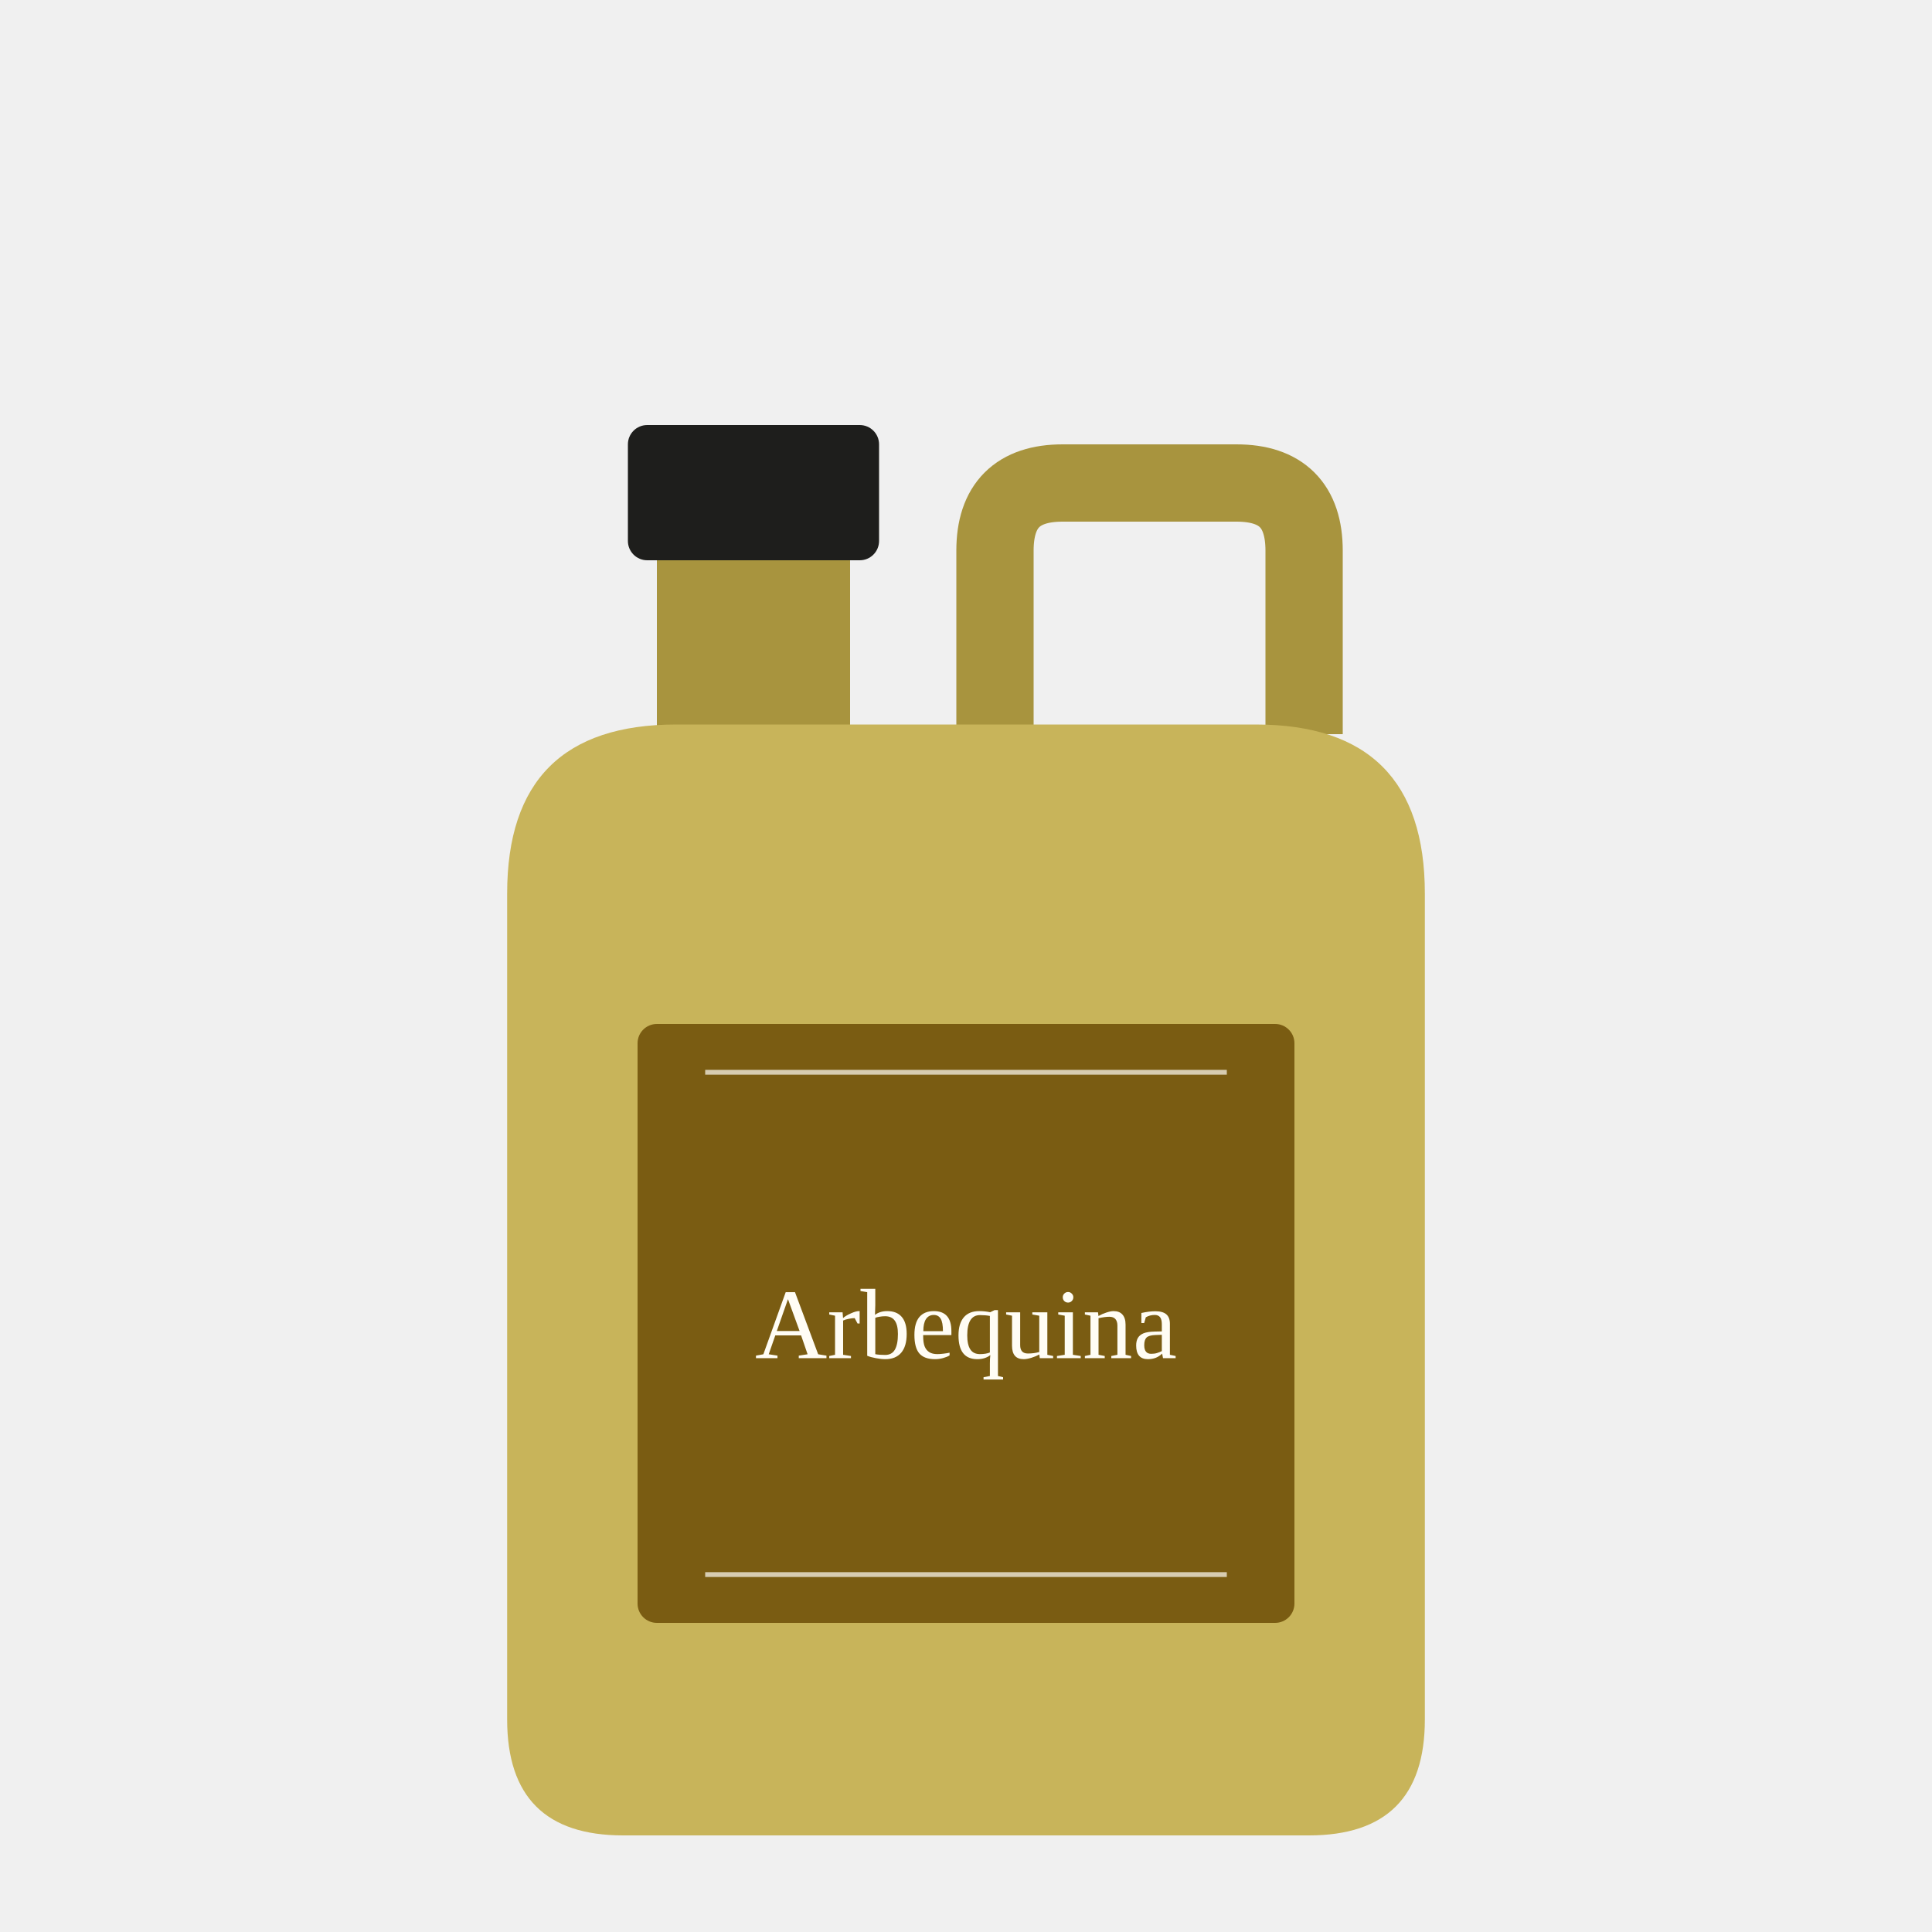
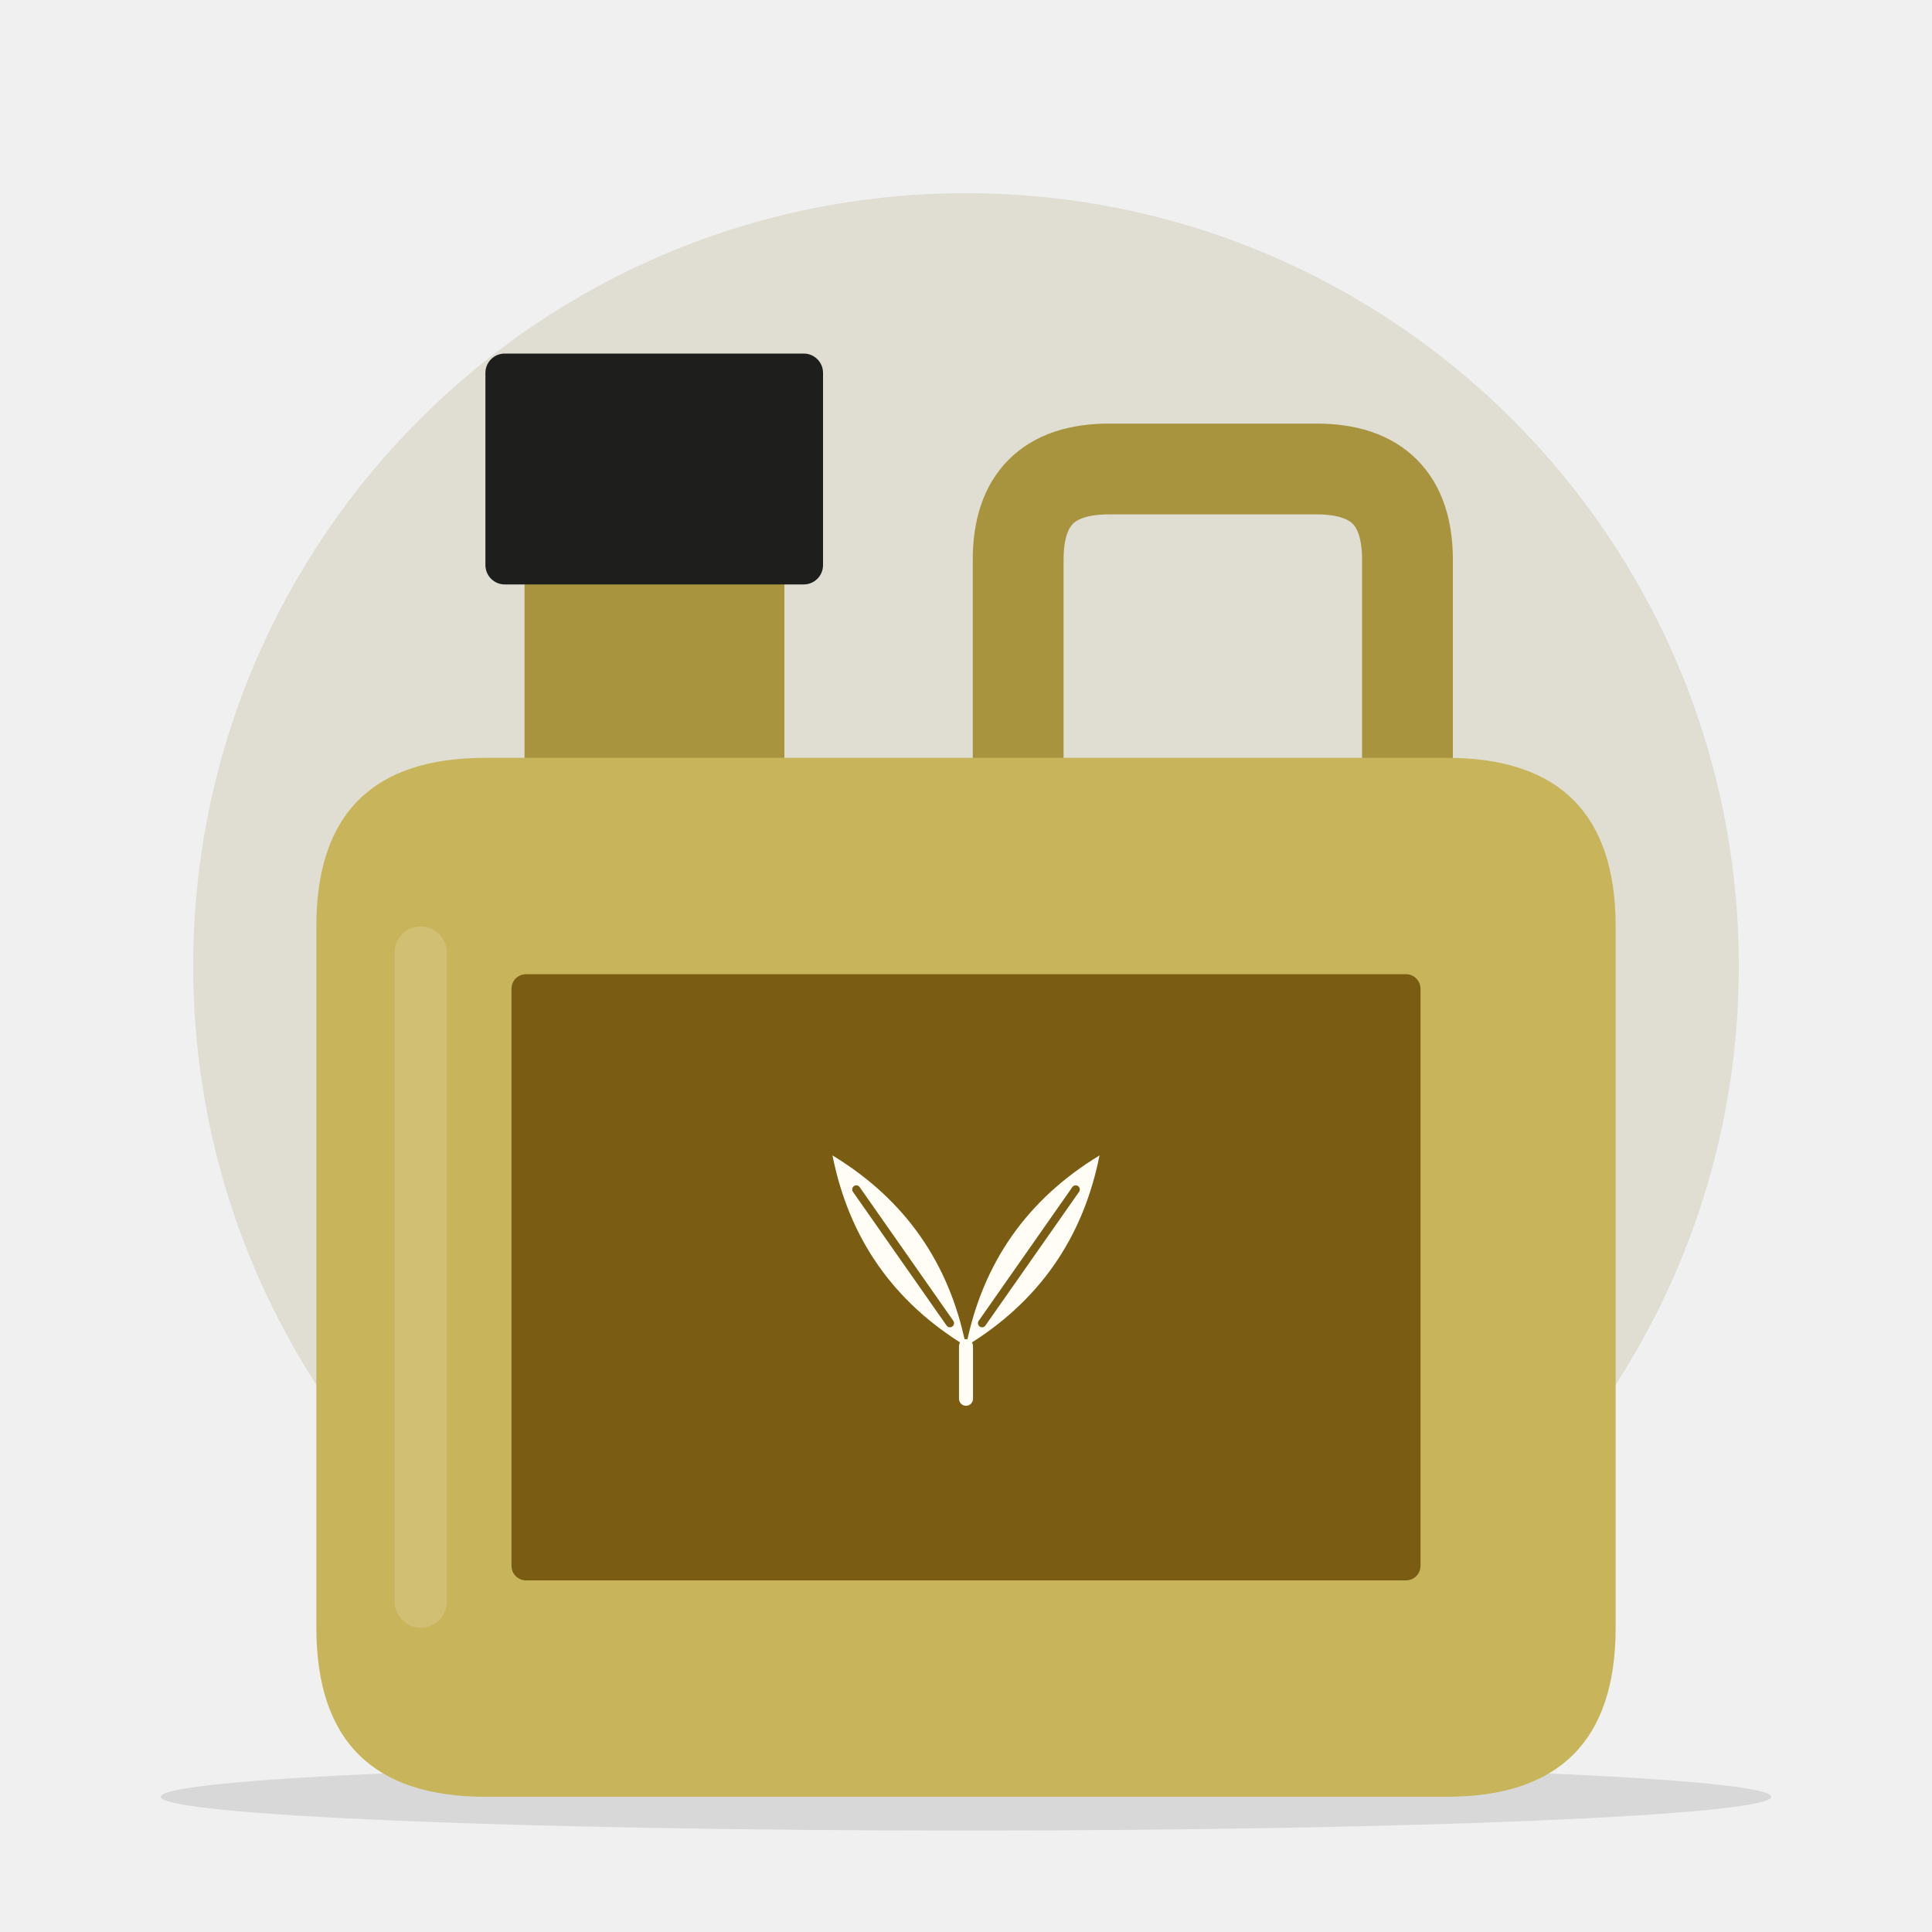
<svg xmlns="http://www.w3.org/2000/svg" viewBox="0 0 400 400" width="400" height="400" role="img">
-   <path d="M206 152 L206 114 Q206 100 220 100 L256 100 Q270 100 270 114 L270 152" fill="none" stroke="#A8943E" stroke-width="16" stroke-linejoin="round" />
-   <rect x="136" y="112" width="40" height="44" rx="4" fill="#A8943E" />
-   <rect x="130" y="88" width="52" height="28" rx="4" fill="#1E1E1C" />
-   <path d="M140 150 L260 150 Q295 150 295 185 L295 356 Q295 380 271 380 L129 380 Q105 380 105 356 L105 185 Q105 150 140 150 Z" fill="#C8B45A" />
-   <rect x="132" y="212" width="136" height="124" rx="4" fill="#7A5C12" />
-   <line x1="146" y1="222" x2="254" y2="222" stroke="#FFFDF5" stroke-width="1" stroke-opacity="0.7" />
-   <line x1="146" y1="326" x2="254" y2="326" stroke="#FFFDF5" stroke-width="1" stroke-opacity="0.7" />
-   <text x="200" y="281.2" text-anchor="middle" font-family="Georgia, 'Times New Roman', serif" font-size="20.7" fill="#FFFDF5">Arbequina</text>
+   <circle cx="200" cy="200" r="160" fill="#7A5C12" fill-opacity="0.13" />
+   <ellipse cx="200" cy="372" rx="166.7" ry="7" fill="#000000" fill-opacity="0.1" />
+   <path d="M210.8 158.9 L210.8 115.9 Q210.8 97.1 229.6 97.1 L272.6 97.1 Q291.4 97.1 291.4 115.9 L291.4 158.9" fill="none" stroke="#A8943E" stroke-width="18.8" stroke-linejoin="round" />
+   <rect x="108.6" y="115" width="53.8" height="47.8" rx="3" fill="#A8943E" />
+   <rect x="100.5" y="73.2" width="69.9" height="47.8" rx="4" fill="#1E1E1C" />
+   <path d="M100.5 156.9 L299.5 156.9 Q334.5 156.9 334.5 191.8 L334.5 337 Q334.5 372 299.5 372 L100.5 372 Q65.5 372 65.5 337 L65.5 191.8 Q65.5 156.9 100.5 156.9 Z" fill="#C8B45A" />
+   <rect x="105.9" y="201.7" width="188.2" height="125.5" rx="3" fill="#7A5C12" />
+   <g transform="translate(200 278.7)">
+     <g transform="rotate(-55)">
+       <path d="M0 0 Q24.1 -10.6 48.2 0 Q24.1 10.6 0 0 Z" fill="#FFFDF5" />
+       <line x1="5.8" y1="0" x2="39.6" y2="0" stroke="#7A5C12" stroke-width="1.7" stroke-linecap="round" />
+     </g>
+     <g transform="rotate(-125)">
+       <path d="M0 0 Q24.1 -10.6 48.2 0 Q24.1 10.6 0 0 Z" fill="#FFFDF5" />
+       <line x1="5.8" y1="0" x2="39.6" y2="0" stroke="#7A5C12" stroke-width="1.7" stroke-linecap="round" />
+     </g>
+     <line x1="0" y1="0" x2="0" y2="10.9" stroke="#FFFDF5" stroke-width="2.9" stroke-linecap="round" />
+   </g>
+   <rect x="81.7" y="191.8" width="10.8" height="145.2" rx="5.4" fill="#FFFFFF" fill-opacity="0.16" />
</svg>
